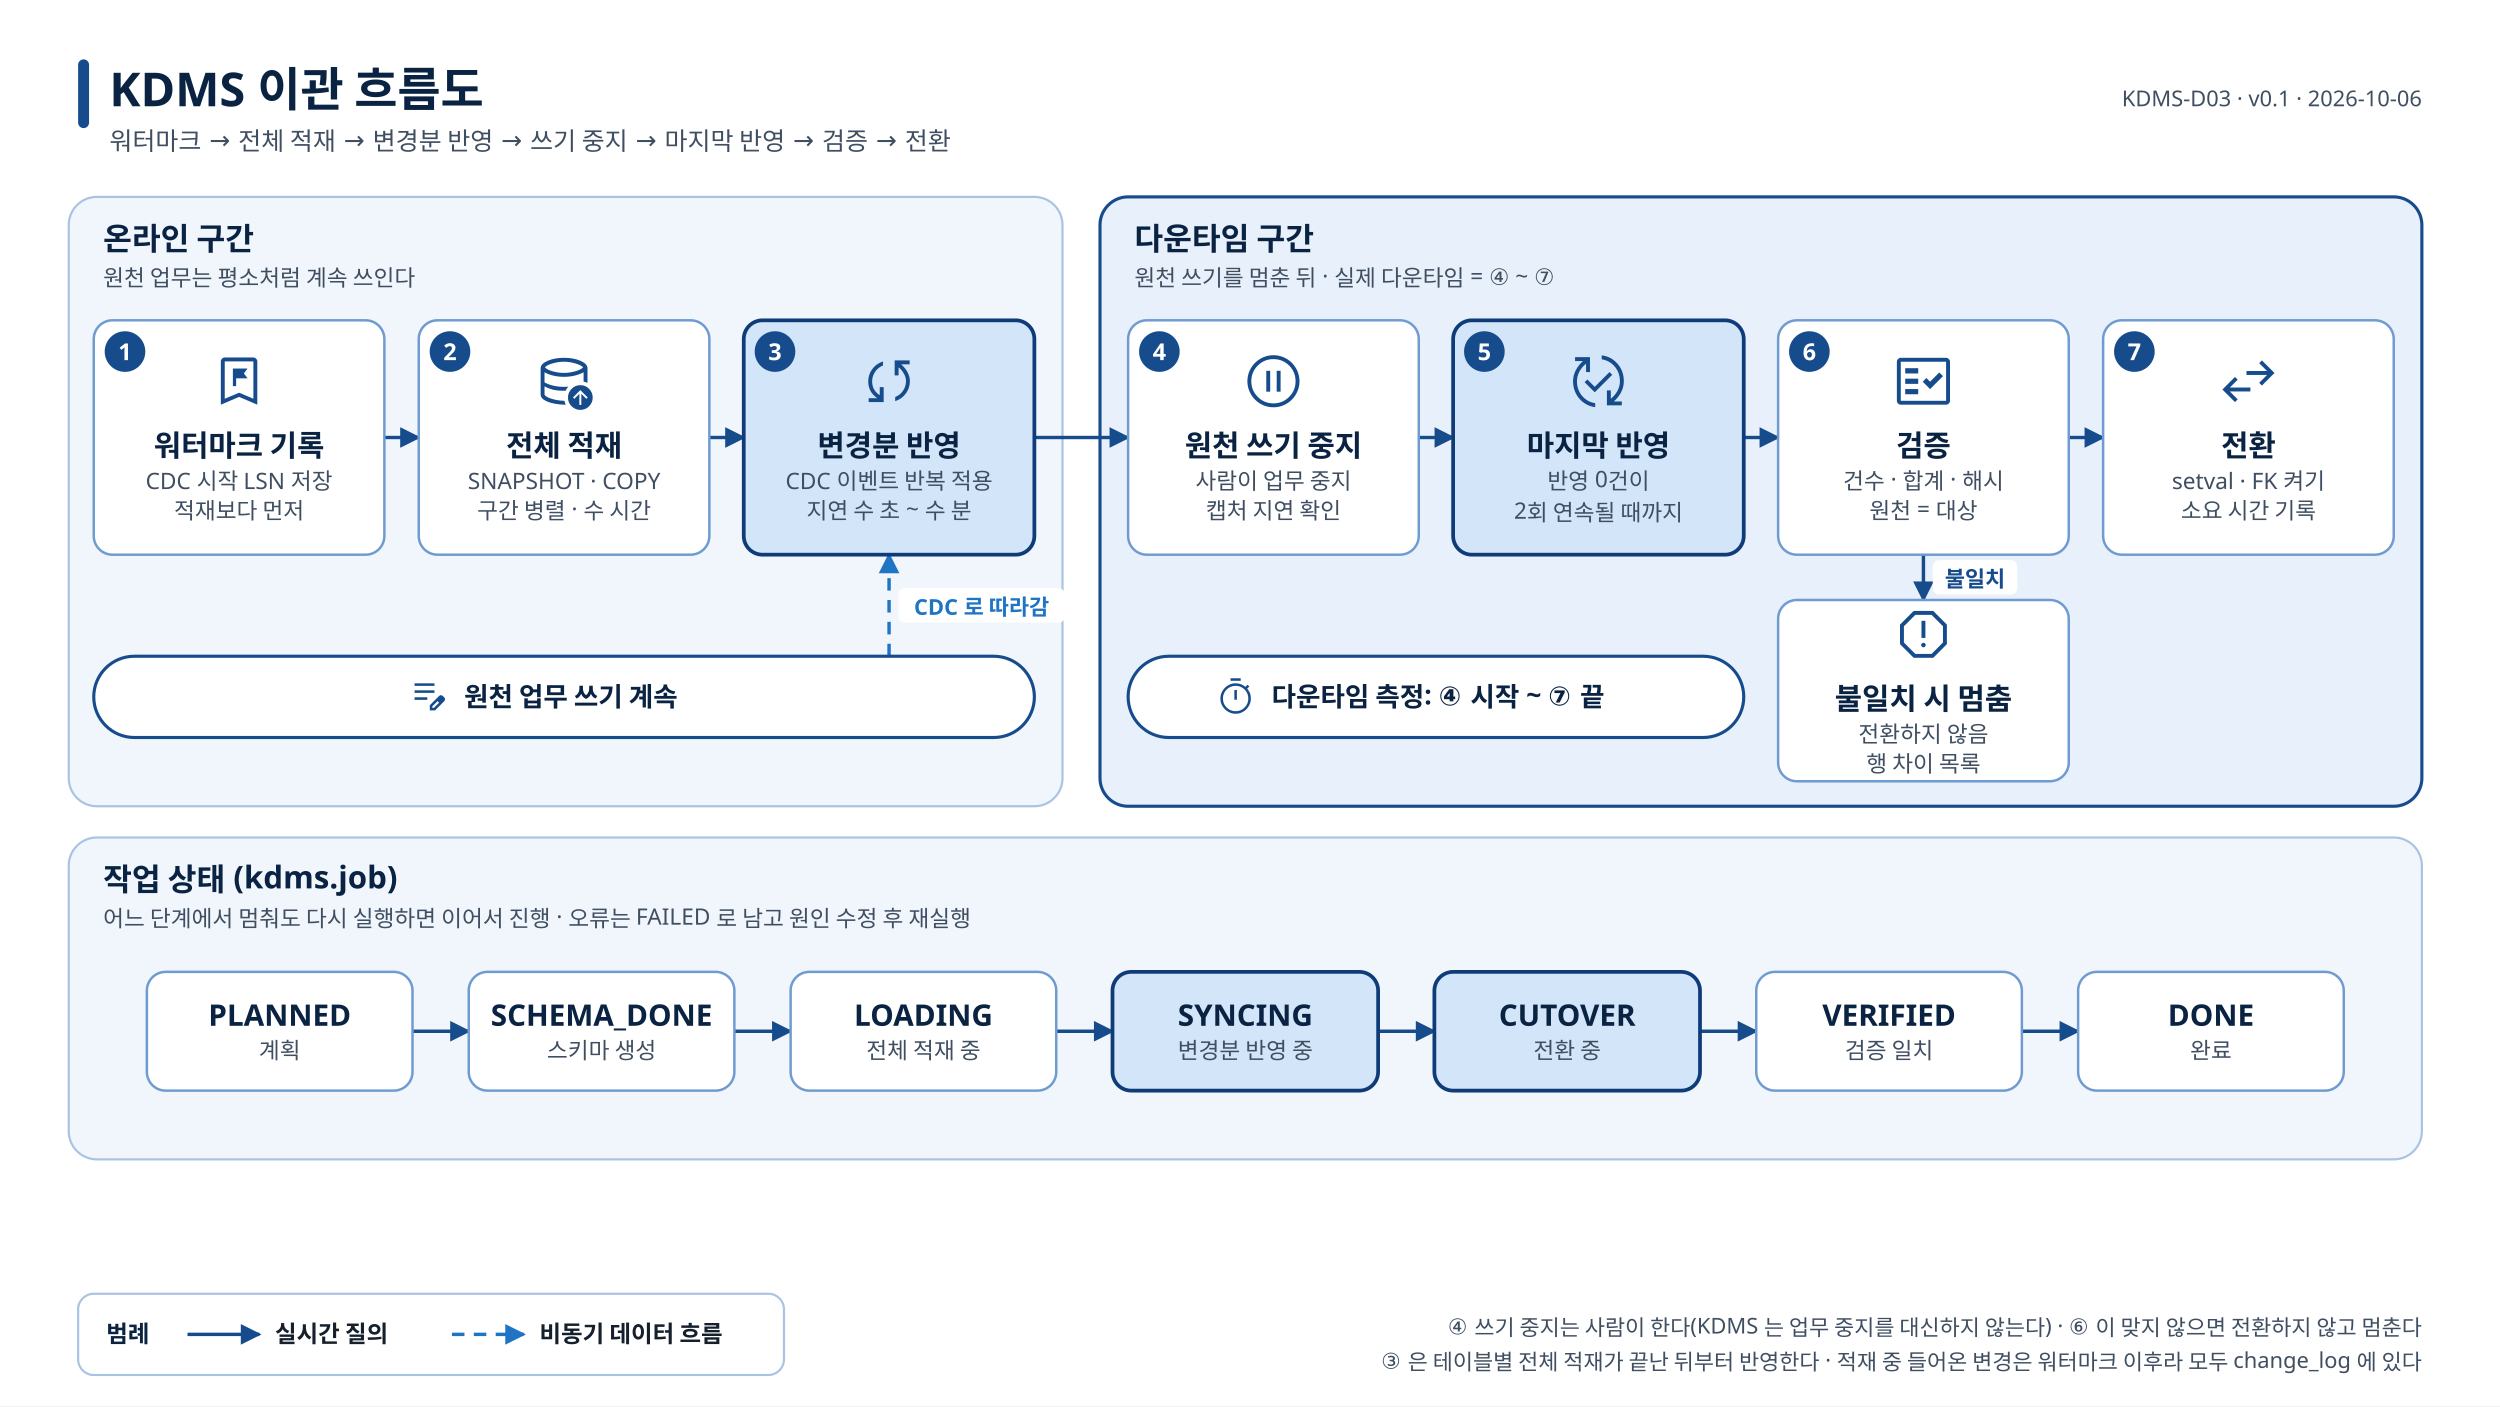
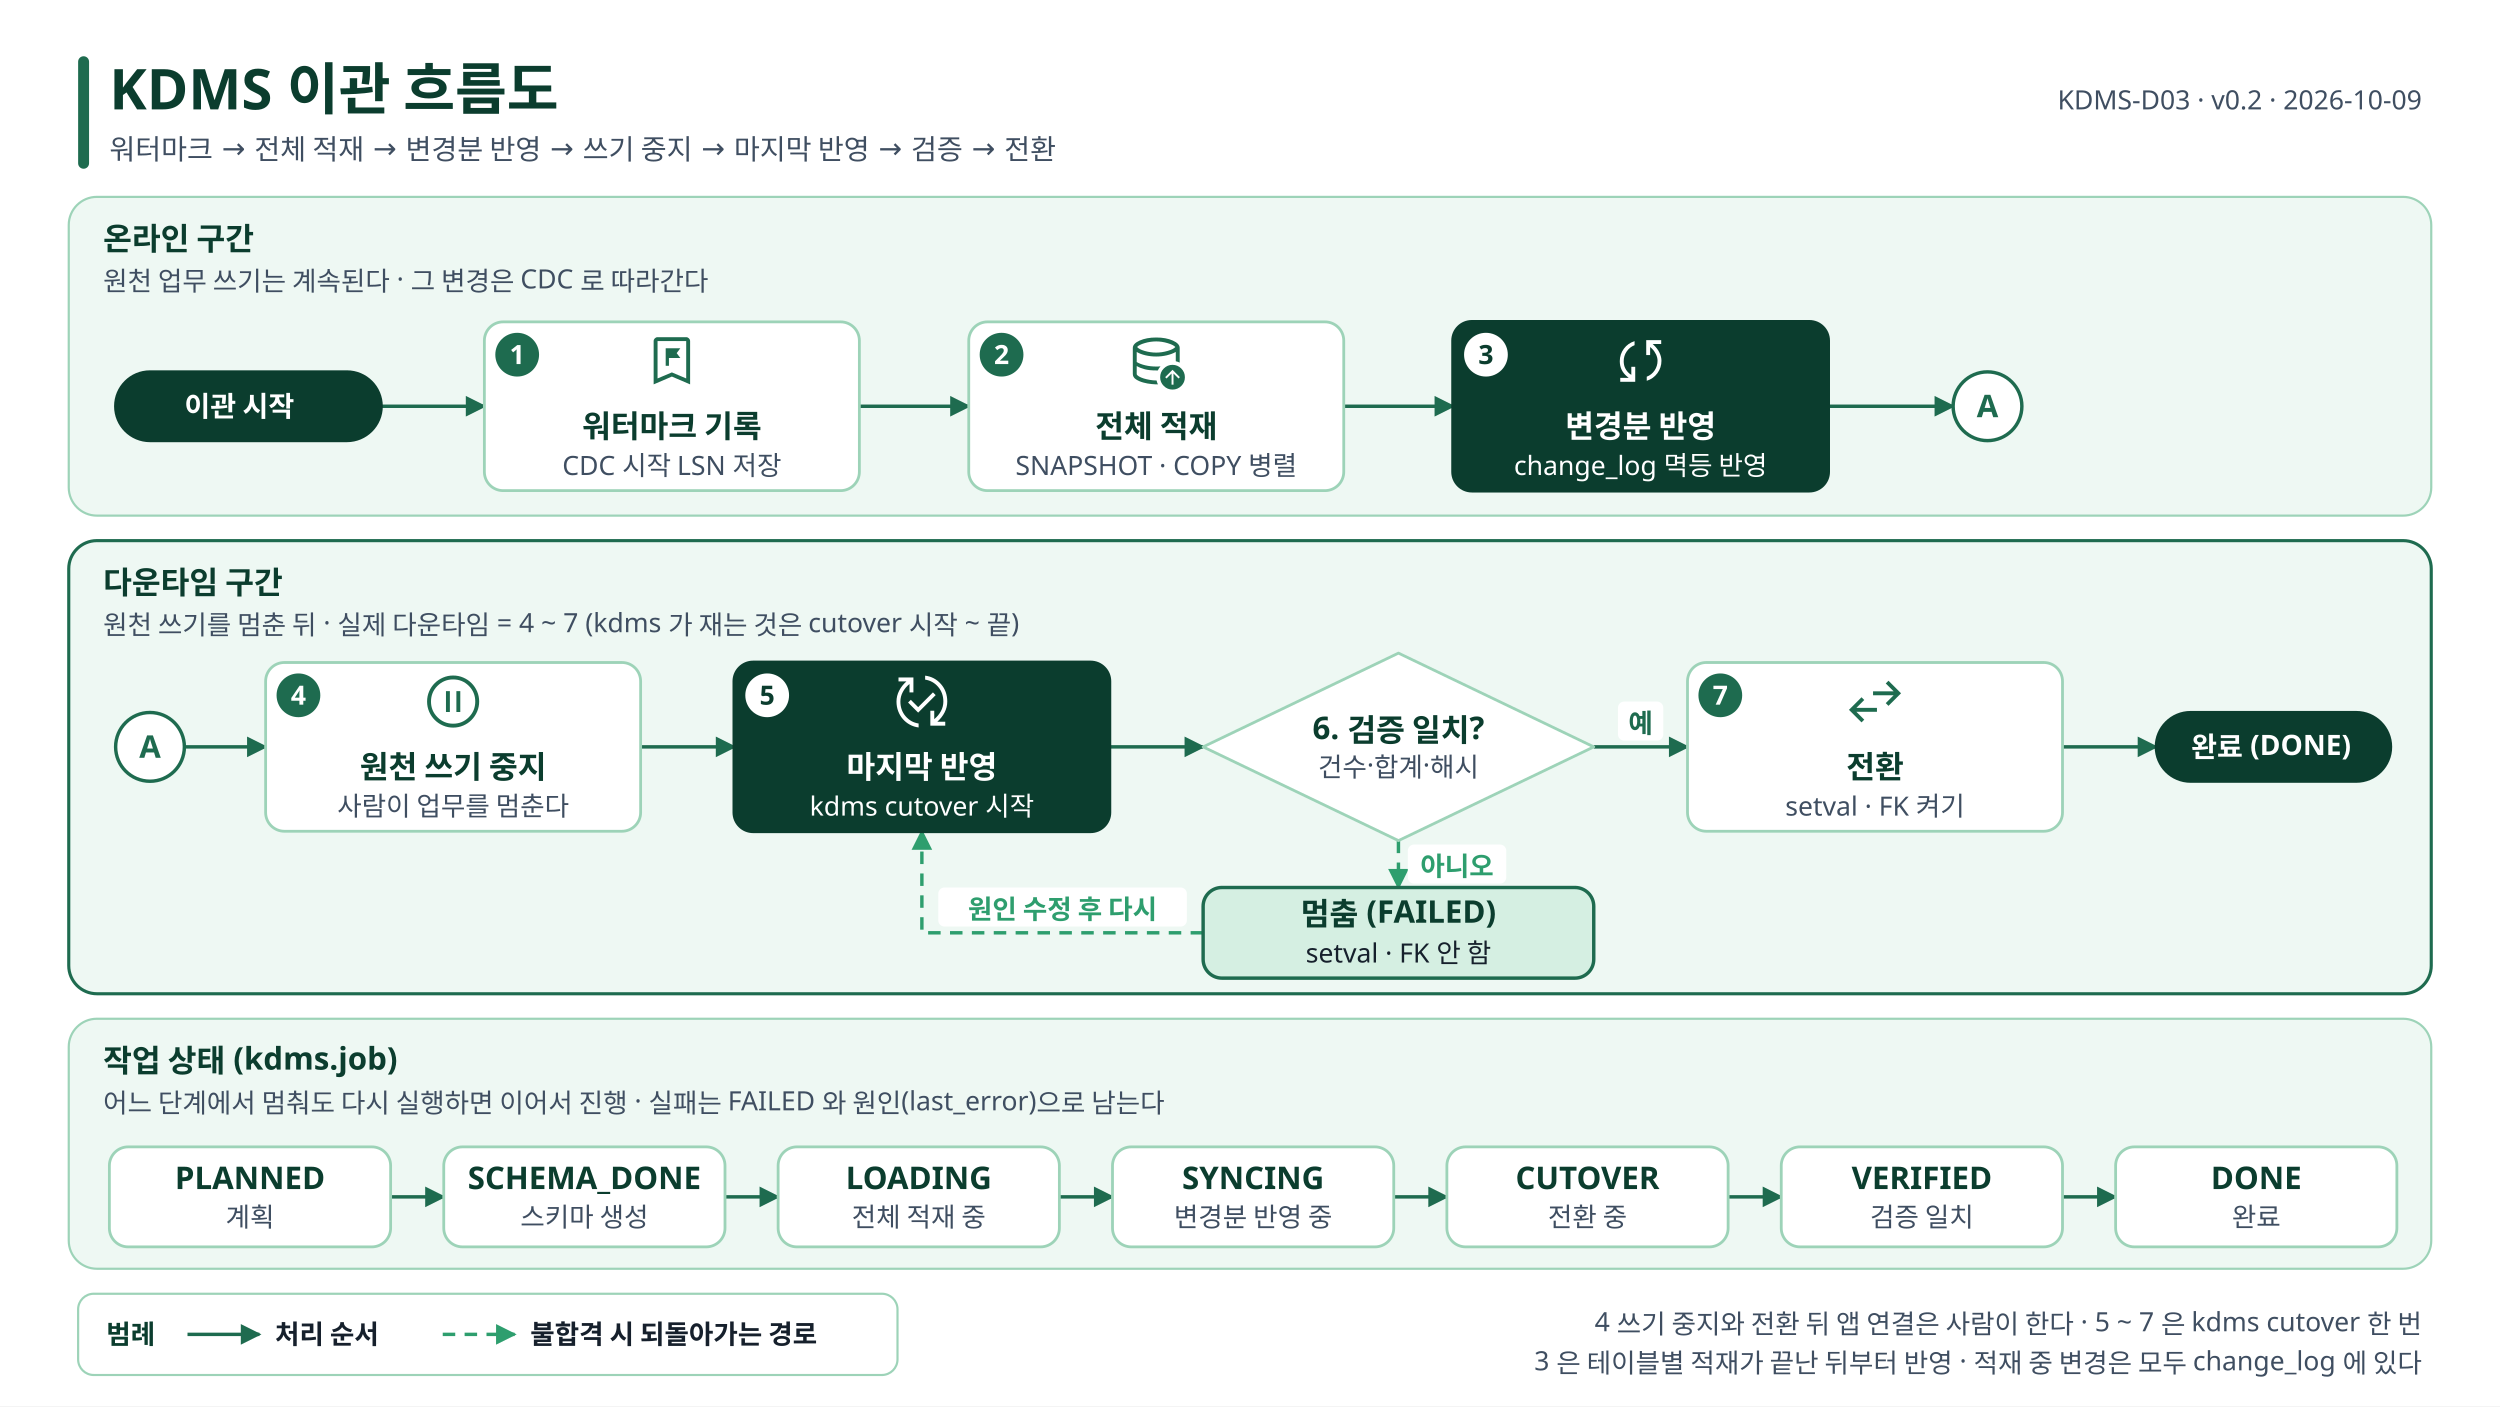
- <svg xmlns="http://www.w3.org/2000/svg" viewBox="0 0 1600 900" width="1600" height="900" font-family="'Pretendard Variable', Pretendard, 'Apple SD Gothic Neo', 'Malgun Gothic', sans-serif" role="img" aria-label="KDMS 이관 흐름도">
+ <svg xmlns="http://www.w3.org/2000/svg" viewBox="0 0 1600 900" width="1600" height="900" font-family="'Pretendard Variable', Pretendard, 'Apple SD Gothic Neo', 'Malgun Gothic', sans-serif" style="font-feature-settings:'calt' 0" role="img" aria-label="KDMS 이관 흐름도">
  <style>@font-face{font-family:'Pretendard Variable';font-weight:45 920;src:url('../assets/fonts/PretendardVariable.woff2') format('woff2-variations');}</style>
  <defs>
    <marker id="arrow-sync" viewBox="0 0 10 10" refX="9" refY="5" markerWidth="6" markerHeight="6" orient="auto-start-reverse">
-       <path d="M0,0 L10,5 L0,10 z" fill="#164B8C" />
+       <path d="M0,0 L10,5 L0,10 z" fill="#1E6B4F" />
    </marker>
    <marker id="arrow-async" viewBox="0 0 10 10" refX="9" refY="5" markerWidth="6" markerHeight="6" orient="auto-start-reverse">
-       <path d="M0,0 L10,5 L0,10 z" fill="#1F74C4" />
+       <path d="M0,0 L10,5 L0,10 z" fill="#2E9E6E" />
    </marker>
    <symbol id="i-bookmark_flag" viewBox="0 -960 960 960">
      <path d="M385-405h50v-120h175l-56.25-75L610-675H385v270ZM200-120v-665q0-24 18-42t42-18h440q24 0 42 18t18 42v665L480-240 200-120Zm60-91 220-93 220 93v-574H260v574Zm0-574h440-440Z" />
    </symbol>
    <symbol id="i-database_upload" viewBox="0 -960 960 960">
      <path d="M506-120v-.5.5q-33 1-97.5-5T280-148.5q-64-17.5-112-49T120-280q0 51 48 82.5t112 49Q344-131 408.5-125t97.5 5Zm-27-214v-1 1q-52 0-95-4.5T305-352q-36-9-67-21.5T180-402q27 16 58 28.5t67 21.5q36 9 79 13.5t95 4.5Zm1-274q86 0 176.5-26.5T773-694q-27-32-117.5-59T480-780q-88 0-177 26t-117 60q28 35 116 60.5T480-608Zm235 492h30v-171l77 77 21-21-113-113-113 113 21 21 77-77v171ZM596-95.5Q540-151 540-229q0-79 56-135t134-56q78 0 134 56t56 135q0 78-56 133.5T730-40q-78 0-134-55.5ZM485-180q3 16 8.5 31t12.5 29q-33 1-97.5-5T280-148.5q-64-17.5-112-49T120-280v-400q0-66 105.5-113T480-840q149 0 254.5 47T840-680v226q-14-7-29-12.5t-31-8.5v-143q-59 33-138 51.5T479-548q-85 0-164.5-18.5T180-618v155q54 32 133 50.5T479-394q17 0 33-.5t33-2.5q-13 14-23 30t-18 33h-25q-105 0-174.5-18T180-402v126q5 17 35 34.5t73.5 31q43.5 13.5 95.5 22t101 8.5Z" />
    </symbol>
-     <symbol id="i-edit_note" viewBox="0 -960 960 960">
-       <path d="M160-410v-60h300v60H160Zm0-165v-60h470v60H160Zm0-165v-60h470v60H160Zm360 580v-123l221-220q9-9 20-13t22-4q12 0 23 4.5t20 13.5l37 37q9 9 13 20t4 22q0 11-4.5 22.5T862.09-380L643-160H520Zm300-263-37-37 37 37ZM580-220h38l121-122-18-19-19-18-122 121v38Zm141-141-19-18 37 37-18-19Z" />
-     </symbol>
-     <symbol id="i-fact_check" viewBox="0 -960 960 960">
-       <path d="M132-120q-24 0-42-18t-18-42v-600q0-24 18-42t42-18h696q24 0 42 18t18 42v600q0 24-18 42t-42 18H132Zm0-60h696v-600H132v600Zm68-100h200v-80H200v80Zm382-80 198-198-57-57-141 142-57-57-56 57 113 113Zm-382-80h200v-80H200v80Zm0-160h200v-80H200v80Zm-68 420v-600 600Z" />
-     </symbol>
    <symbol id="i-pause_circle" viewBox="0 -960 960 960">
      <path d="M370-320h60v-320h-60v320Zm160 0h60v-320h-60v320ZM480-80q-82 0-155-31.5t-127.5-86Q143-252 111.5-325T80-480q0-83 31.5-156t86-127Q252-817 325-848.5T480-880q83 0 156 31.5T763-763q54 54 85.5 127T880-480q0 82-31.5 155T763-197.5q-54 54.5-127 86T480-80Zm0-60q142 0 241-99.5T820-480q0-142-99-241t-241-99q-141 0-240.5 99T140-480q0 141 99.5 240.5T480-140Zm0-340Z" />
    </symbol>
    <symbol id="i-published_with_changes" viewBox="0 -960 960 960">
      <path d="M430-82q-72-9-134.5-43t-108-86.5Q142-264 116-332.5T90-480q0-88 41.5-168T243-790H121v-60h229v229h-60v-129q-64 51-102 121.5T150-480q0 132 80 225.5T430-143v61Zm-7-228L268-465l42-42 113 113 227-227 42 42-269 269Zm187 200v-229h60v129q64-52 102-122t38-148q0-132-80-225.5T530-817v-61q146 18 243 129t97 269q0 88-41.5 168T717-170h122v60H610Z" />
-     </symbol>
-     <symbol id="i-report" viewBox="0 -960 960 960">
-       <path d="M480-281q14 0 24.5-10.5T515-316q0-14-10.5-24.5T480-351q-14 0-24.5 10.5T445-316q0 14 10.5 24.5T480-281Zm-30-144h60v-263h-60v263ZM330-120 120-330v-300l210-210h300l210 210v300L630-120H330Zm25-60h250l175-175v-250L605-780H355L180-605v250l175 175Zm125-300Z" />
    </symbol>
    <symbol id="i-swap_horiz" viewBox="0 -960 960 960">
      <path d="M273-160 80-353l193-193 42 42-121 121h316v60H194l121 121-42 42Zm414-254-42-42 121-121H450v-60h316L645-758l42-42 193 193-193 193Z" />
    </symbol>
    <symbol id="i-sync" viewBox="0 -960 960 960">
      <path d="M167-160v-60h130l-15-12q-64-51-93-111t-29-134q0-106 62.5-190.5T387-784v62q-75 29-121 96.5T220-477q0 63 23.5 109.5T307-287l30 21v-124h60v230H167Zm407-15v-63q76-29 121-96.5T740-483q0-48-23.5-97.5T655-668l-29-26v124h-60v-230h230v60H665l15 14q60 56 90 120t30 123q0 106-62 191T574-175Z" />
    </symbol>
-     <symbol id="i-timer" viewBox="0 -960 960 960">
-       <path d="M360-860v-60h240v60H360Zm90 447h60v-230h-60v230ZM340.5-109.5Q275-138 226-187t-77.5-114.5Q120-367 120-441t28.5-139.5Q177-646 226-695t114.5-77.5Q406-801 480-801q67 0 126 22.5T711-716l51-51 42 42-51 51q36 40 61.5 97T840-441q0 74-28.5 139.5T734-187q-49 49-114.5 77.5T480-81q-74 0-139.5-28.5Zm352-119Q780-316 780-441t-87.5-212.5Q605-741 480-741t-212.5 87.5Q180-566 180-441t87.5 212.5Q355-141 480-141t212.5-87.5ZM480-440Z" />
-     </symbol>
  </defs>
  <rect width="1600" height="900" fill="#FFFFFF" />
-   <rect x="50" y="38" width="7" height="44" rx="3.5" fill="#164B8C" />
-   <text x="70" y="68" font-size="30" font-weight="800" fill="#0A2342">KDMS 이관 흐름도</text>
-   <text x="70" y="96" font-size="16" font-weight="500" fill="#3F4E61">워터마크 → 전체 적재 → 변경분 반영 → 쓰기 중지 → 마지막 반영 → 검증 → 전환</text>
-   <text x="1550" y="68" font-size="14" font-weight="500" fill="#3F4E61" text-anchor="end">KDMS-D03 · v0.1 · 2026-10-06</text>
-   <rect x="44" y="126" width="636" height="390" rx="18" fill="#F1F6FC" stroke="#A9C3E2" stroke-width="1.4" />
-   <text x="66" y="160" font-size="20" font-weight="800" fill="#0A2342" text-anchor="start">온라인 구간</text>
-   <text x="66" y="183" font-size="14.5" font-weight="500" fill="#3F4E61" text-anchor="start">원천 업무는 평소처럼 계속 쓰인다</text>
-   <rect x="704" y="126" width="846" height="390" rx="18" fill="#E8F1FB" stroke="#164B8C" stroke-width="2" />
-   <text x="726" y="160" font-size="20" font-weight="800" fill="#0A2342" text-anchor="start">다운타임 구간</text>
-   <text x="726" y="183" font-size="14.5" font-weight="500" fill="#3F4E61" text-anchor="start">원천 쓰기를 멈춘 뒤 · 실제 다운타임 = ④ ~ ⑦</text>
-   <rect x="44" y="536" width="1506" height="206" rx="18" fill="#F1F6FC" stroke="#A9C3E2" stroke-width="1.4" />
-   <text x="66" y="570" font-size="20" font-weight="800" fill="#0A2342" text-anchor="start">작업 상태 (kdms.job)</text>
-   <text x="66" y="593" font-size="14.5" font-weight="500" fill="#3F4E61" text-anchor="start">어느 단계에서 멈춰도 다시 실행하면 이어서 진행 · 오류는 FAILED 로 남고 원인 수정 후 재실행</text>
-   <path d="M246.0,280.0 L268.0,280.0" fill="none" stroke="#164B8C" stroke-width="2.2" stroke-linejoin="round" marker-end="url(#arrow-sync)" />
-   <path d="M454.0,280.0 L476.0,280.0" fill="none" stroke="#164B8C" stroke-width="2.2" stroke-linejoin="round" marker-end="url(#arrow-sync)" />
-   <path d="M662.0,280.0 L722.0,280.0" fill="none" stroke="#164B8C" stroke-width="2.2" stroke-linejoin="round" marker-end="url(#arrow-sync)" />
-   <path d="M908.0,280.0 L930.0,280.0" fill="none" stroke="#164B8C" stroke-width="2.2" stroke-linejoin="round" marker-end="url(#arrow-sync)" />
-   <path d="M1116.0,280.0 L1138.0,280.0" fill="none" stroke="#164B8C" stroke-width="2.2" stroke-linejoin="round" marker-end="url(#arrow-sync)" />
-   <path d="M1324.0,280.0 L1346.0,280.0" fill="none" stroke="#164B8C" stroke-width="2.2" stroke-linejoin="round" marker-end="url(#arrow-sync)" />
-   <path d="M569.0,420.0 L569.0,355.0" fill="none" stroke="#1F74C4" stroke-width="2.2" stroke-dasharray="8 6" stroke-linejoin="round" marker-end="url(#arrow-async)" />
-   <rect x="575.0" y="376.5" width="106.5" height="22.0" rx="4" fill="#FFFFFF" />
-   <text x="628.2" y="393.5" font-size="14" font-weight="600" fill="#1F74C4" text-anchor="middle">CDC 로 따라감</text>
-   <path d="M1231.0,355.0 L1231.0,384.0" fill="none" stroke="#164B8C" stroke-width="2.2" stroke-linejoin="round" marker-end="url(#arrow-sync)" />
-   <rect x="1237.0" y="358.5" width="54.0" height="22.0" rx="4" fill="#FFFFFF" />
-   <text x="1264.0" y="375.5" font-size="14" font-weight="600" fill="#164B8C" text-anchor="middle">불일치</text>
-   <path d="M264.0,660.0 L300.0,660.0" fill="none" stroke="#164B8C" stroke-width="2.2" stroke-linejoin="round" marker-end="url(#arrow-sync)" />
-   <path d="M470.0,660.0 L506.0,660.0" fill="none" stroke="#164B8C" stroke-width="2.2" stroke-linejoin="round" marker-end="url(#arrow-sync)" />
-   <path d="M676.0,660.0 L712.0,660.0" fill="none" stroke="#164B8C" stroke-width="2.2" stroke-linejoin="round" marker-end="url(#arrow-sync)" />
-   <path d="M882.0,660.0 L918.0,660.0" fill="none" stroke="#164B8C" stroke-width="2.2" stroke-linejoin="round" marker-end="url(#arrow-sync)" />
-   <path d="M1088.0,660.0 L1124.0,660.0" fill="none" stroke="#164B8C" stroke-width="2.2" stroke-linejoin="round" marker-end="url(#arrow-sync)" />
-   <path d="M1294.0,660.0 L1330.0,660.0" fill="none" stroke="#164B8C" stroke-width="2.2" stroke-linejoin="round" marker-end="url(#arrow-sync)" />
-   <rect x="60" y="205" width="186" height="150" rx="12" fill="#FFFFFF" stroke="#6F9BD1" stroke-width="1.6" />
-   <use href="#i-bookmark_flag" x="133.0" y="224.0" width="40" height="40" fill="#164B8C" />
-   <text x="153.0" y="292.0" font-size="19" font-weight="700" fill="#0A2342" text-anchor="middle">워터마크 기록</text>
-   <text x="153.0" y="313.0" font-size="14.5" font-weight="500" fill="#3F4E61" text-anchor="middle">CDC 시작 LSN 저장</text>
-   <text x="153.0" y="332.0" font-size="14.5" font-weight="500" fill="#3F4E61" text-anchor="middle">적재보다 먼저</text>
-   <circle cx="80" cy="225" r="13" fill="#164B8C" />
-   <text x="80" y="230.5" font-size="15" font-weight="700" fill="#FFFFFF" text-anchor="middle">1</text>
-   <rect x="268" y="205" width="186" height="150" rx="12" fill="#FFFFFF" stroke="#6F9BD1" stroke-width="1.6" />
-   <use href="#i-database_upload" x="341.0" y="224.0" width="40" height="40" fill="#164B8C" />
-   <text x="361.0" y="292.0" font-size="19" font-weight="700" fill="#0A2342" text-anchor="middle">전체 적재</text>
-   <text x="361.0" y="313.0" font-size="14.5" font-weight="500" fill="#3F4E61" text-anchor="middle">SNAPSHOT · COPY</text>
-   <text x="361.0" y="332.0" font-size="14.5" font-weight="500" fill="#3F4E61" text-anchor="middle">구간 병렬 · 수 시간</text>
-   <circle cx="288" cy="225" r="13" fill="#164B8C" />
-   <text x="288" y="230.5" font-size="15" font-weight="700" fill="#FFFFFF" text-anchor="middle">2</text>
-   <rect x="476" y="205" width="186" height="150" rx="12" fill="#D3E5F8" stroke="#0F3C78" stroke-width="2.4" />
-   <use href="#i-sync" x="549.0" y="224.0" width="40" height="40" fill="#164B8C" />
-   <text x="569.0" y="292.0" font-size="19" font-weight="700" fill="#0A2342" text-anchor="middle">변경분 반영</text>
-   <text x="569.0" y="313.0" font-size="14.5" font-weight="500" fill="#3F4E61" text-anchor="middle">CDC 이벤트 반복 적용</text>
-   <text x="569.0" y="332.0" font-size="14.5" font-weight="500" fill="#3F4E61" text-anchor="middle">지연 수 초 ~ 수 분</text>
-   <circle cx="496" cy="225" r="13" fill="#164B8C" />
-   <text x="496" y="230.5" font-size="15" font-weight="700" fill="#FFFFFF" text-anchor="middle">3</text>
-   <rect x="722" y="205" width="186" height="150" rx="12" fill="#FFFFFF" stroke="#6F9BD1" stroke-width="1.6" />
-   <use href="#i-pause_circle" x="795.0" y="224.0" width="40" height="40" fill="#164B8C" />
-   <text x="815.0" y="292.0" font-size="19" font-weight="700" fill="#0A2342" text-anchor="middle">원천 쓰기 중지</text>
-   <text x="815.0" y="313.0" font-size="14.5" font-weight="500" fill="#3F4E61" text-anchor="middle">사람이 업무 중지</text>
-   <text x="815.0" y="332.0" font-size="14.5" font-weight="500" fill="#3F4E61" text-anchor="middle">캡처 지연 확인</text>
-   <circle cx="742" cy="225" r="13" fill="#164B8C" />
-   <text x="742" y="230.5" font-size="15" font-weight="700" fill="#FFFFFF" text-anchor="middle">4</text>
-   <rect x="930" y="205" width="186" height="150" rx="12" fill="#D3E5F8" stroke="#0F3C78" stroke-width="2.4" />
-   <use href="#i-published_with_changes" x="1003.0" y="224.0" width="40" height="40" fill="#164B8C" />
-   <text x="1023.0" y="292.0" font-size="19" font-weight="700" fill="#0A2342" text-anchor="middle">마지막 반영</text>
-   <text x="1023.0" y="313.0" font-size="14.5" font-weight="500" fill="#3F4E61" text-anchor="middle">반영 0건이</text>
-   <text x="1023.0" y="332.0" font-size="14.5" font-weight="500" fill="#3F4E61" text-anchor="middle">2회 연속될 때까지</text>
-   <circle cx="950" cy="225" r="13" fill="#164B8C" />
-   <text x="950" y="230.5" font-size="15" font-weight="700" fill="#FFFFFF" text-anchor="middle">5</text>
-   <rect x="1138" y="205" width="186" height="150" rx="12" fill="#FFFFFF" stroke="#6F9BD1" stroke-width="1.6" />
-   <use href="#i-fact_check" x="1211.0" y="224.0" width="40" height="40" fill="#164B8C" />
-   <text x="1231.0" y="292.0" font-size="19" font-weight="700" fill="#0A2342" text-anchor="middle">검증</text>
-   <text x="1231.0" y="313.0" font-size="14.5" font-weight="500" fill="#3F4E61" text-anchor="middle">건수 · 합계 · 해시</text>
-   <text x="1231.0" y="332.0" font-size="14.5" font-weight="500" fill="#3F4E61" text-anchor="middle">원천 = 대상</text>
-   <circle cx="1158" cy="225" r="13" fill="#164B8C" />
-   <text x="1158" y="230.5" font-size="15" font-weight="700" fill="#FFFFFF" text-anchor="middle">6</text>
-   <rect x="1346" y="205" width="186" height="150" rx="12" fill="#FFFFFF" stroke="#6F9BD1" stroke-width="1.6" />
-   <use href="#i-swap_horiz" x="1419.0" y="224.0" width="40" height="40" fill="#164B8C" />
-   <text x="1439.0" y="292.0" font-size="19" font-weight="700" fill="#0A2342" text-anchor="middle">전환</text>
-   <text x="1439.0" y="313.0" font-size="14.5" font-weight="500" fill="#3F4E61" text-anchor="middle">setval · FK 켜기</text>
-   <text x="1439.0" y="332.0" font-size="14.5" font-weight="500" fill="#3F4E61" text-anchor="middle">소요 시간 기록</text>
-   <circle cx="1366" cy="225" r="13" fill="#164B8C" />
-   <text x="1366" y="230.5" font-size="15" font-weight="700" fill="#FFFFFF" text-anchor="middle">7</text>
-   <rect x="60" y="420" width="602" height="52" rx="26.0" fill="#FFFFFF" stroke="#164B8C" stroke-width="2" />
-   <use href="#i-edit_note" x="261.0" y="433.0" width="26" height="26" fill="#164B8C" />
-   <text x="297.0" y="452.0" font-size="17" font-weight="700" fill="#0A2342">원천 업무 쓰기 계속</text>
-   <rect x="722" y="420" width="394" height="52" rx="26.0" fill="#FFFFFF" stroke="#164B8C" stroke-width="2" />
-   <use href="#i-timer" x="777.8" y="433.0" width="26" height="26" fill="#164B8C" />
-   <text x="813.8" y="452.0" font-size="17" font-weight="700" fill="#0A2342">다운타임 측정: ④ 시작 ~ ⑦ 끝</text>
-   <rect x="1138" y="384" width="186" height="116" rx="12" fill="#FFFFFF" stroke="#6F9BD1" stroke-width="1.6" />
-   <use href="#i-report" x="1211.0" y="386.0" width="40" height="40" fill="#164B8C" />
-   <text x="1231.0" y="454.0" font-size="19" font-weight="700" fill="#0A2342" text-anchor="middle">불일치 시 멈춤</text>
-   <text x="1231.0" y="475.0" font-size="14.5" font-weight="500" fill="#3F4E61" text-anchor="middle">전환하지 않음</text>
-   <text x="1231.0" y="494.0" font-size="14.5" font-weight="500" fill="#3F4E61" text-anchor="middle">행 차이 목록</text>
-   <rect x="94" y="622" width="170" height="76" rx="12" fill="#FFFFFF" stroke="#6F9BD1" stroke-width="1.6" />
-   <text x="179.0" y="656.5" font-size="19" font-weight="700" fill="#0A2342" text-anchor="middle">PLANNED</text>
-   <text x="179.0" y="677.5" font-size="14.5" font-weight="500" fill="#3F4E61" text-anchor="middle">계획</text>
-   <rect x="300" y="622" width="170" height="76" rx="12" fill="#FFFFFF" stroke="#6F9BD1" stroke-width="1.6" />
-   <text x="385.0" y="656.5" font-size="19" font-weight="700" fill="#0A2342" text-anchor="middle">SCHEMA_DONE</text>
-   <text x="385.0" y="677.5" font-size="14.5" font-weight="500" fill="#3F4E61" text-anchor="middle">스키마 생성</text>
-   <rect x="506" y="622" width="170" height="76" rx="12" fill="#FFFFFF" stroke="#6F9BD1" stroke-width="1.6" />
-   <text x="591.0" y="656.5" font-size="19" font-weight="700" fill="#0A2342" text-anchor="middle">LOADING</text>
-   <text x="591.0" y="677.5" font-size="14.5" font-weight="500" fill="#3F4E61" text-anchor="middle">전체 적재 중</text>
-   <rect x="712" y="622" width="170" height="76" rx="12" fill="#D3E5F8" stroke="#0F3C78" stroke-width="2.4" />
-   <text x="797.0" y="656.5" font-size="19" font-weight="700" fill="#0A2342" text-anchor="middle">SYNCING</text>
-   <text x="797.0" y="677.5" font-size="14.5" font-weight="500" fill="#3F4E61" text-anchor="middle">변경분 반영 중</text>
-   <rect x="918" y="622" width="170" height="76" rx="12" fill="#D3E5F8" stroke="#0F3C78" stroke-width="2.4" />
-   <text x="1003.0" y="656.5" font-size="19" font-weight="700" fill="#0A2342" text-anchor="middle">CUTOVER</text>
-   <text x="1003.0" y="677.5" font-size="14.5" font-weight="500" fill="#3F4E61" text-anchor="middle">전환 중</text>
-   <rect x="1124" y="622" width="170" height="76" rx="12" fill="#FFFFFF" stroke="#6F9BD1" stroke-width="1.6" />
-   <text x="1209.0" y="656.5" font-size="19" font-weight="700" fill="#0A2342" text-anchor="middle">VERIFIED</text>
-   <text x="1209.0" y="677.5" font-size="14.5" font-weight="500" fill="#3F4E61" text-anchor="middle">검증 일치</text>
-   <rect x="1330" y="622" width="170" height="76" rx="12" fill="#FFFFFF" stroke="#6F9BD1" stroke-width="1.6" />
-   <text x="1415.0" y="656.5" font-size="19" font-weight="700" fill="#0A2342" text-anchor="middle">DONE</text>
-   <text x="1415.0" y="677.5" font-size="14.5" font-weight="500" fill="#3F4E61" text-anchor="middle">완료</text>
-   <rect x="50" y="828" width="451.75" height="52" rx="10" fill="#FFFFFF" stroke="#A9C3E2" stroke-width="1.4" />
-   <text x="68" y="859.0" font-size="15" font-weight="800" fill="#0A2342">범례</text>
-   <line x1="120" y1="854.0" x2="166" y2="854.0" stroke="#164B8C" stroke-width="2.2" marker-end="url(#arrow-sync)" />
-   <text x="176" y="859.0" font-size="15" font-weight="600" fill="#16202C">실시간 질의</text>
-   <line x1="289.25" y1="854.0" x2="335.25" y2="854.0" stroke="#1F74C4" stroke-width="2.2" stroke-dasharray="8 6" marker-end="url(#arrow-async)" />
-   <text x="345.25" y="859.0" font-size="15" font-weight="600" fill="#16202C">비동기 데이터 흐름</text>
-   <text x="1550" y="854" font-size="14" font-weight="500" fill="#3F4E61" text-anchor="end">④ 쓰기 중지는 사람이 한다(KDMS 는 업무 중지를 대신하지 않는다) · ⑥ 이 맞지 않으면 전환하지 않고 멈춘다</text>
-   <text x="1550" y="876" font-size="14" font-weight="500" fill="#3F4E61" text-anchor="end">③ 은 테이블별 전체 적재가 끝난 뒤부터 반영한다 · 적재 중 들어온 변경은 워터마크 이후라 모두 change_log 에 있다</text>
+   <rect x="50" y="36" width="7" height="72" rx="3.5" fill="#1E6B4F" />
+   <text x="70" y="70" font-size="36" font-weight="800" fill="#0B3D2E">KDMS 이관 흐름도</text>
+   <text x="70" y="102" font-size="18" font-weight="500" fill="#3F4E61">워터마크 → 전체 적재 → 변경분 반영 → 쓰기 중지 → 마지막 반영 → 검증 → 전환</text>
+   <text x="1550" y="70" font-size="17" font-weight="500" fill="#3F4E61" text-anchor="end">KDMS-D03 · v0.2 · 2026-10-09</text>
+   <rect x="44" y="126" width="1512" height="204" rx="18" fill="#EEF8F3" stroke="#9DD3B8" stroke-width="1.4" />
+   <text x="66" y="160" font-size="20" font-weight="800" fill="#0B3D2E" text-anchor="start">온라인 구간</text>
+   <text x="66" y="186" font-size="17" font-weight="500" fill="#3F4E61" text-anchor="start">원천 업무 쓰기는 계속된다 · 그 변경은 CDC 로 따라간다</text>
+   <rect x="44" y="346" width="1512" height="290" rx="18" fill="#EEF8F3" stroke="#1E6B4F" stroke-width="2" />
+   <text x="66" y="380" font-size="20" font-weight="800" fill="#0B3D2E" text-anchor="start">다운타임 구간</text>
+   <text x="66" y="406" font-size="17" font-weight="500" fill="#3F4E61" text-anchor="start">원천 쓰기를 멈춘 뒤 · 실제 다운타임 = 4 ~ 7 (kdms 가 재는 것은 cutover 시작 ~ 끝)</text>
+   <rect x="44" y="652" width="1512" height="160" rx="18" fill="#EEF8F3" stroke="#9DD3B8" stroke-width="1.4" />
+   <text x="66" y="686" font-size="20" font-weight="800" fill="#0B3D2E" text-anchor="start">작업 상태 (kdms.job)</text>
+   <text x="66" y="712" font-size="17" font-weight="500" fill="#3F4E61" text-anchor="start">어느 단계에서 멈춰도 다시 실행하면 이어서 진행 · 실패는 FAILED 와 원인(last_error)으로 남는다</text>
+   <path d="M244.0,260.0 L310.0,260.0" fill="none" stroke="#1E6B4F" stroke-width="2.2" stroke-linejoin="round" marker-end="url(#arrow-sync)" />
+   <path d="M550.0,260.0 L620.0,260.0" fill="none" stroke="#1E6B4F" stroke-width="2.2" stroke-linejoin="round" marker-end="url(#arrow-sync)" />
+   <path d="M860.0,260.0 L930.0,260.0" fill="none" stroke="#1E6B4F" stroke-width="2.2" stroke-linejoin="round" marker-end="url(#arrow-sync)" />
+   <path d="M1170.0,260.0 L1250.0,260.0" fill="none" stroke="#1E6B4F" stroke-width="2.2" stroke-linejoin="round" marker-end="url(#arrow-sync)" />
+   <path d="M118.0,478.0 L170.0,478.0" fill="none" stroke="#1E6B4F" stroke-width="2.2" stroke-linejoin="round" marker-end="url(#arrow-sync)" />
+   <path d="M410.0,478.0 L470.0,478.0" fill="none" stroke="#1E6B4F" stroke-width="2.2" stroke-linejoin="round" marker-end="url(#arrow-sync)" />
+   <path d="M710.0,478.0 L770.0,478.0" fill="none" stroke="#1E6B4F" stroke-width="2.2" stroke-linejoin="round" marker-end="url(#arrow-sync)" />
+   <path d="M1020.0,478.0 L1080.0,478.0" fill="none" stroke="#1E6B4F" stroke-width="2.2" stroke-linejoin="round" marker-end="url(#arrow-sync)" />
+   <rect x="1035.5" y="449.0" width="29.0" height="25.0" rx="4" fill="#FFFFFF" />
+   <text x="1050.0" y="469.0" font-size="17" font-weight="600" fill="#1E6B4F" text-anchor="middle">예</text>
+   <path d="M1320.0,478.0 L1380.0,478.0" fill="none" stroke="#1E6B4F" stroke-width="2.2" stroke-linejoin="round" marker-end="url(#arrow-sync)" />
+   <path d="M895.0,538.0 L895.0,568.0" fill="none" stroke="#2E9E6E" stroke-width="2.2" stroke-dasharray="8 6" stroke-linejoin="round" marker-end="url(#arrow-async)" />
+   <rect x="901.0" y="540.5" width="63.0" height="25.0" rx="4" fill="#FFFFFF" />
+   <text x="932.5" y="560.5" font-size="17" font-weight="600" fill="#2E9E6E" text-anchor="middle">아니오</text>
+   <path d="M770.0,597.0 L590.0,597.0 L590.0,532.0" fill="none" stroke="#2E9E6E" stroke-width="2.2" stroke-dasharray="8 6" stroke-linejoin="round" marker-end="url(#arrow-async)" />
+   <rect x="600.5" y="568.0" width="159.1" height="25.0" rx="4" fill="#FFFFFF" />
+   <text x="680.0" y="588.0" font-size="17" font-weight="600" fill="#2E9E6E" text-anchor="middle">원인 수정 후 다시</text>
+   <path d="M250.0,766.0 L284.0,766.0" fill="none" stroke="#1E6B4F" stroke-width="2.2" stroke-linejoin="round" marker-end="url(#arrow-sync)" />
+   <path d="M464.0,766.0 L498.0,766.0" fill="none" stroke="#1E6B4F" stroke-width="2.2" stroke-linejoin="round" marker-end="url(#arrow-sync)" />
+   <path d="M678.0,766.0 L712.0,766.0" fill="none" stroke="#1E6B4F" stroke-width="2.2" stroke-linejoin="round" marker-end="url(#arrow-sync)" />
+   <path d="M892.0,766.0 L926.0,766.0" fill="none" stroke="#1E6B4F" stroke-width="2.2" stroke-linejoin="round" marker-end="url(#arrow-sync)" />
+   <path d="M1106.0,766.0 L1140.0,766.0" fill="none" stroke="#1E6B4F" stroke-width="2.2" stroke-linejoin="round" marker-end="url(#arrow-sync)" />
+   <path d="M1320.0,766.0 L1354.0,766.0" fill="none" stroke="#1E6B4F" stroke-width="2.2" stroke-linejoin="round" marker-end="url(#arrow-sync)" />
+   <rect x="74" y="238" width="170" height="44" rx="22.0" fill="#0B3D2E" stroke="#0B3D2E" stroke-width="2" />
+   <text x="118.0" y="266.5" font-size="18" font-weight="700" fill="#FFFFFF">이관 시작</text>
+   <rect x="310" y="206" width="240" height="108" rx="12" fill="#FFFFFF" stroke="#9DD3B8" stroke-width="1.8" />
+   <use href="#i-bookmark_flag" x="410.0" y="211.0" width="40" height="40" fill="#1E6B4F" />
+   <text x="430.0" y="280.0" font-size="20" font-weight="700" fill="#0B3D2E" text-anchor="middle">워터마크 기록</text>
+   <text x="430.0" y="304.0" font-size="17" font-weight="500" fill="#3F4E61" text-anchor="middle">CDC 시작 LSN 저장</text>
+   <circle cx="331" cy="227" r="14" fill="#1E6B4F" />
+   <text x="331" y="233" font-size="17" font-weight="700" fill="#FFFFFF" text-anchor="middle">1</text>
+   <rect x="620" y="206" width="240" height="108" rx="12" fill="#FFFFFF" stroke="#9DD3B8" stroke-width="1.8" />
+   <use href="#i-database_upload" x="720.0" y="211.0" width="40" height="40" fill="#1E6B4F" />
+   <text x="740.0" y="280.0" font-size="20" font-weight="700" fill="#0B3D2E" text-anchor="middle">전체 적재</text>
+   <text x="740.0" y="304.0" font-size="17" font-weight="500" fill="#3F4E61" text-anchor="middle">SNAPSHOT · COPY 병렬</text>
+   <circle cx="641" cy="227" r="14" fill="#1E6B4F" />
+   <text x="641" y="233" font-size="17" font-weight="700" fill="#FFFFFF" text-anchor="middle">2</text>
+   <rect x="930" y="206" width="240" height="108" rx="12" fill="#0B3D2E" stroke="#0B3D2E" stroke-width="2.4" />
+   <use href="#i-sync" x="1030.0" y="211.0" width="40" height="40" fill="#FFFFFF" />
+   <text x="1050.0" y="280.0" font-size="20" font-weight="700" fill="#FFFFFF" text-anchor="middle">변경분 반영</text>
+   <text x="1050.0" y="304.0" font-size="17" font-weight="500" fill="#FFFFFF" text-anchor="middle">change_log 멱등 반영</text>
+   <circle cx="951" cy="227" r="14" fill="#FFFFFF" />
+   <text x="951" y="233" font-size="17" font-weight="700" fill="#0B3D2E" text-anchor="middle">3</text>
+   <circle cx="1272.0" cy="260.0" r="22.0" fill="#FFFFFF" stroke="#1E6B4F" stroke-width="2.2" />
+   <text x="1272.0" y="267.0" font-size="20" font-weight="800" fill="#1E6B4F" text-anchor="middle">A</text>
+   <circle cx="96.0" cy="478.0" r="22.0" fill="#FFFFFF" stroke="#1E6B4F" stroke-width="2.2" />
+   <text x="96.0" y="485.0" font-size="20" font-weight="800" fill="#1E6B4F" text-anchor="middle">A</text>
+   <rect x="170" y="424" width="240" height="108" rx="12" fill="#FFFFFF" stroke="#9DD3B8" stroke-width="1.8" />
+   <use href="#i-pause_circle" x="270.0" y="429.0" width="40" height="40" fill="#1E6B4F" />
+   <text x="290.0" y="498.0" font-size="20" font-weight="700" fill="#0B3D2E" text-anchor="middle">원천 쓰기 중지</text>
+   <text x="290.0" y="522.0" font-size="17" font-weight="500" fill="#3F4E61" text-anchor="middle">사람이 업무를 멈춘다</text>
+   <circle cx="191" cy="445" r="14" fill="#1E6B4F" />
+   <text x="191" y="451" font-size="17" font-weight="700" fill="#FFFFFF" text-anchor="middle">4</text>
+   <rect x="470" y="424" width="240" height="108" rx="12" fill="#0B3D2E" stroke="#0B3D2E" stroke-width="2.4" />
+   <use href="#i-published_with_changes" x="570.0" y="429.0" width="40" height="40" fill="#FFFFFF" />
+   <text x="590.0" y="498.0" font-size="20" font-weight="700" fill="#FFFFFF" text-anchor="middle">마지막 반영</text>
+   <text x="590.0" y="522.0" font-size="17" font-weight="500" fill="#FFFFFF" text-anchor="middle">kdms cutover 시작</text>
+   <circle cx="491" cy="445" r="14" fill="#FFFFFF" />
+   <text x="491" y="451" font-size="17" font-weight="700" fill="#0B3D2E" text-anchor="middle">5</text>
+   <path d="M895.0,418 L1020,478.0 L895.0,538 L770,478.0 Z" fill="#FFFFFF" stroke="#9DD3B8" stroke-width="1.8" stroke-linejoin="round" />
+   <text x="895.0" y="473.0" font-size="20" font-weight="700" fill="#0B3D2E" text-anchor="middle">6. 검증 일치?</text>
+   <text x="895.0" y="497.0" font-size="17" font-weight="500" fill="#3F4E61" text-anchor="middle">건수·합계·해시</text>
+   <rect x="1080" y="424" width="240" height="108" rx="12" fill="#FFFFFF" stroke="#9DD3B8" stroke-width="1.8" />
+   <use href="#i-swap_horiz" x="1180.0" y="429.0" width="40" height="40" fill="#1E6B4F" />
+   <text x="1200.0" y="498.0" font-size="20" font-weight="700" fill="#0B3D2E" text-anchor="middle">전환</text>
+   <text x="1200.0" y="522.0" font-size="17" font-weight="500" fill="#3F4E61" text-anchor="middle">setval · FK 켜기</text>
+   <circle cx="1101" cy="445" r="14" fill="#1E6B4F" />
+   <text x="1101" y="451" font-size="17" font-weight="700" fill="#FFFFFF" text-anchor="middle">7</text>
+   <rect x="1380" y="456" width="150" height="44" rx="22.0" fill="#0B3D2E" stroke="#0B3D2E" stroke-width="2" />
+   <text x="1402.3" y="484.5" font-size="18" font-weight="700" fill="#FFFFFF">완료 (DONE)</text>
+   <rect x="770" y="568" width="250" height="58" rx="12" fill="#D5EFE2" stroke="#1E6B4F" stroke-width="2.2" />
+   <text x="895.0" y="592.0" font-size="20" font-weight="700" fill="#0B3D2E" text-anchor="middle">멈춤 (FAILED)</text>
+   <text x="895.0" y="616.0" font-size="17" font-weight="500" fill="#16202C" text-anchor="middle">setval · FK 안 함</text>
+   <rect x="70" y="734" width="180" height="64" rx="12" fill="#FFFFFF" stroke="#9DD3B8" stroke-width="1.8" />
+   <text x="160.0" y="761.0" font-size="20" font-weight="700" fill="#0B3D2E" text-anchor="middle">PLANNED</text>
+   <text x="160.0" y="785.0" font-size="17" font-weight="500" fill="#3F4E61" text-anchor="middle">계획</text>
+   <rect x="284" y="734" width="180" height="64" rx="12" fill="#FFFFFF" stroke="#9DD3B8" stroke-width="1.8" />
+   <text x="374.0" y="761.0" font-size="20" font-weight="700" fill="#0B3D2E" text-anchor="middle">SCHEMA_DONE</text>
+   <text x="374.0" y="785.0" font-size="17" font-weight="500" fill="#3F4E61" text-anchor="middle">스키마 생성</text>
+   <rect x="498" y="734" width="180" height="64" rx="12" fill="#FFFFFF" stroke="#9DD3B8" stroke-width="1.8" />
+   <text x="588.0" y="761.0" font-size="20" font-weight="700" fill="#0B3D2E" text-anchor="middle">LOADING</text>
+   <text x="588.0" y="785.0" font-size="17" font-weight="500" fill="#3F4E61" text-anchor="middle">전체 적재 중</text>
+   <rect x="712" y="734" width="180" height="64" rx="12" fill="#FFFFFF" stroke="#9DD3B8" stroke-width="1.8" />
+   <text x="802.0" y="761.0" font-size="20" font-weight="700" fill="#0B3D2E" text-anchor="middle">SYNCING</text>
+   <text x="802.0" y="785.0" font-size="17" font-weight="500" fill="#3F4E61" text-anchor="middle">변경분 반영 중</text>
+   <rect x="926" y="734" width="180" height="64" rx="12" fill="#FFFFFF" stroke="#9DD3B8" stroke-width="1.8" />
+   <text x="1016.0" y="761.0" font-size="20" font-weight="700" fill="#0B3D2E" text-anchor="middle">CUTOVER</text>
+   <text x="1016.0" y="785.0" font-size="17" font-weight="500" fill="#3F4E61" text-anchor="middle">전환 중</text>
+   <rect x="1140" y="734" width="180" height="64" rx="12" fill="#FFFFFF" stroke="#9DD3B8" stroke-width="1.8" />
+   <text x="1230.0" y="761.0" font-size="20" font-weight="700" fill="#0B3D2E" text-anchor="middle">VERIFIED</text>
+   <text x="1230.0" y="785.0" font-size="17" font-weight="500" fill="#3F4E61" text-anchor="middle">검증 일치</text>
+   <rect x="1354" y="734" width="180" height="64" rx="12" fill="#FFFFFF" stroke="#9DD3B8" stroke-width="1.8" />
+   <text x="1444.0" y="761.0" font-size="20" font-weight="700" fill="#0B3D2E" text-anchor="middle">DONE</text>
+   <text x="1444.0" y="785.0" font-size="17" font-weight="500" fill="#3F4E61" text-anchor="middle">완료</text>
+   <rect x="50" y="828" width="524.4" height="52" rx="10" fill="#FFFFFF" stroke="#9DD3B8" stroke-width="1.4" />
+   <text x="68" y="860.0" font-size="17" font-weight="800" fill="#0B3D2E">범례</text>
+   <line x1="120" y1="854.0" x2="166" y2="854.0" stroke="#1E6B4F" stroke-width="2.2" marker-end="url(#arrow-sync)" />
+   <text x="176" y="860.0" font-size="17" font-weight="600" fill="#16202C">처리 순서</text>
+   <line x1="283.35" y1="854.0" x2="329.35" y2="854.0" stroke="#2E9E6E" stroke-width="2.2" stroke-dasharray="8 6" marker-end="url(#arrow-async)" />
+   <text x="339.35" y="860.0" font-size="17" font-weight="600" fill="#16202C">불합격 시 되돌아가는 경로</text>
+   <text x="1550" y="852" font-size="17" font-weight="500" fill="#3F4E61" text-anchor="end">4 쓰기 중지와 전환 뒤 앱 연결은 사람이 한다 · 5 ~ 7 은 kdms cutover 한 번</text>
+   <text x="1550" y="877" font-size="17" font-weight="500" fill="#3F4E61" text-anchor="end">3 은 테이블별 적재가 끝난 뒤부터 반영 · 적재 중 변경은 모두 change_log 에 있다</text>
</svg>
